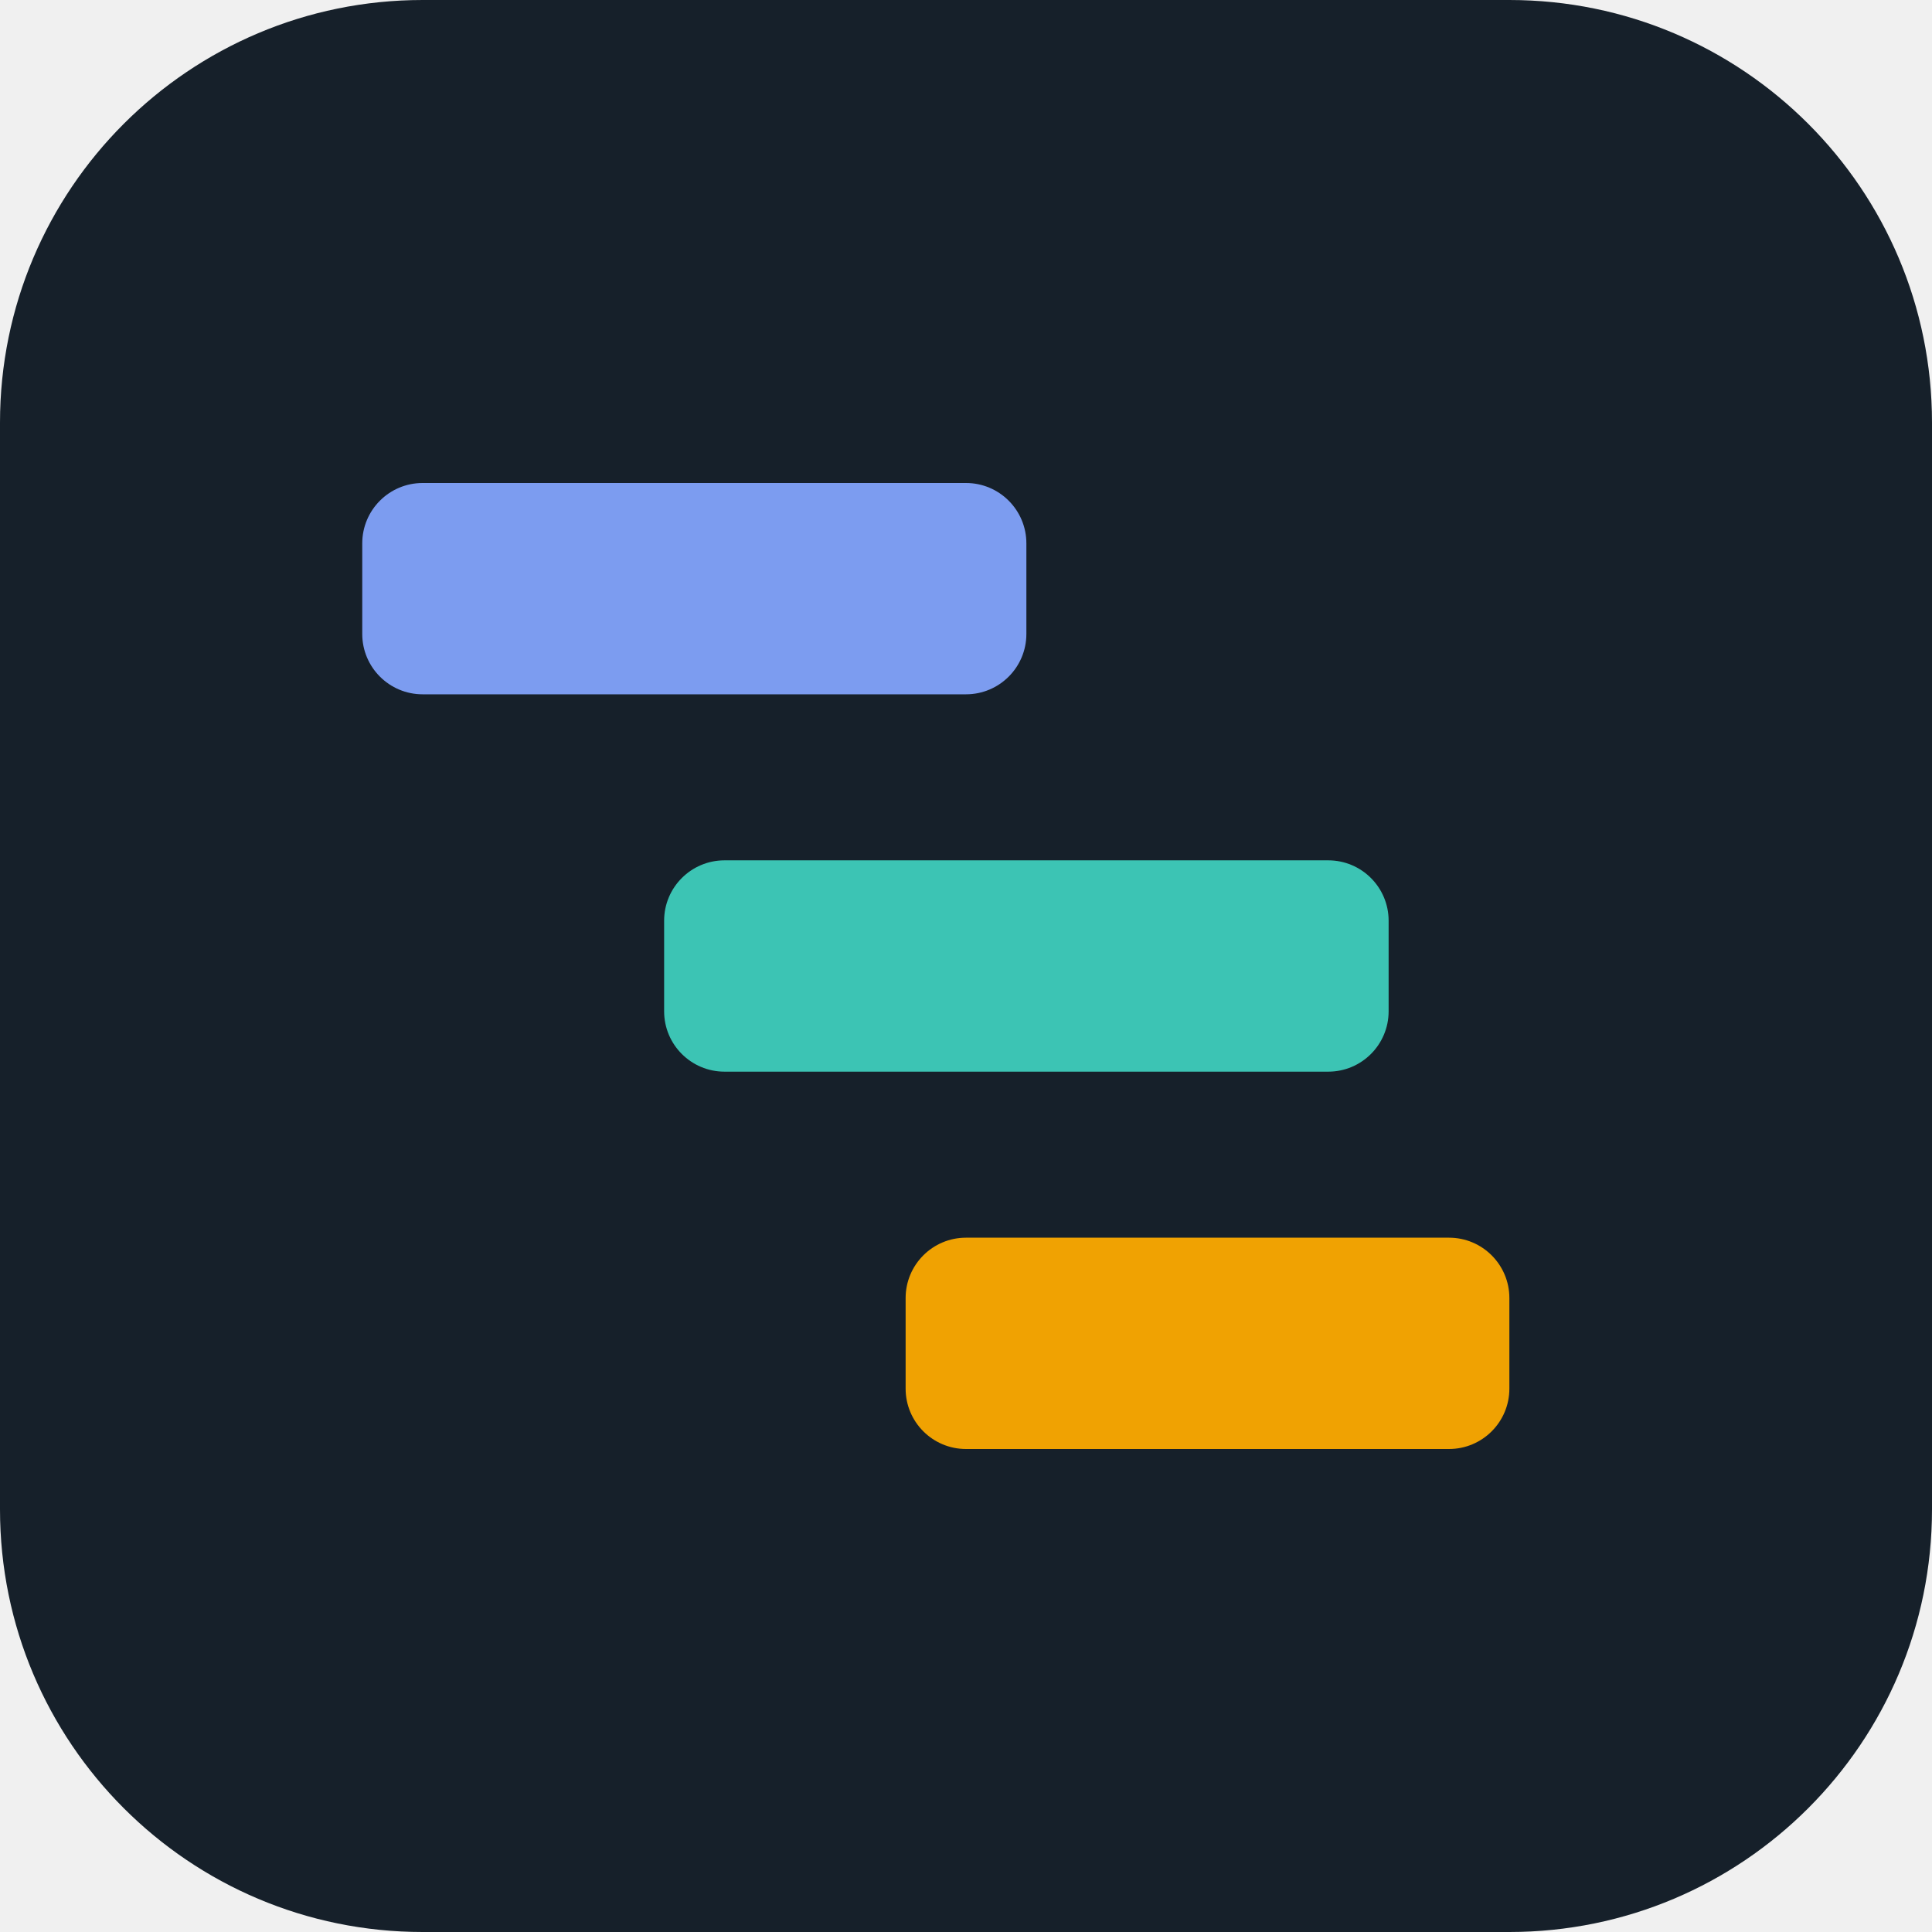
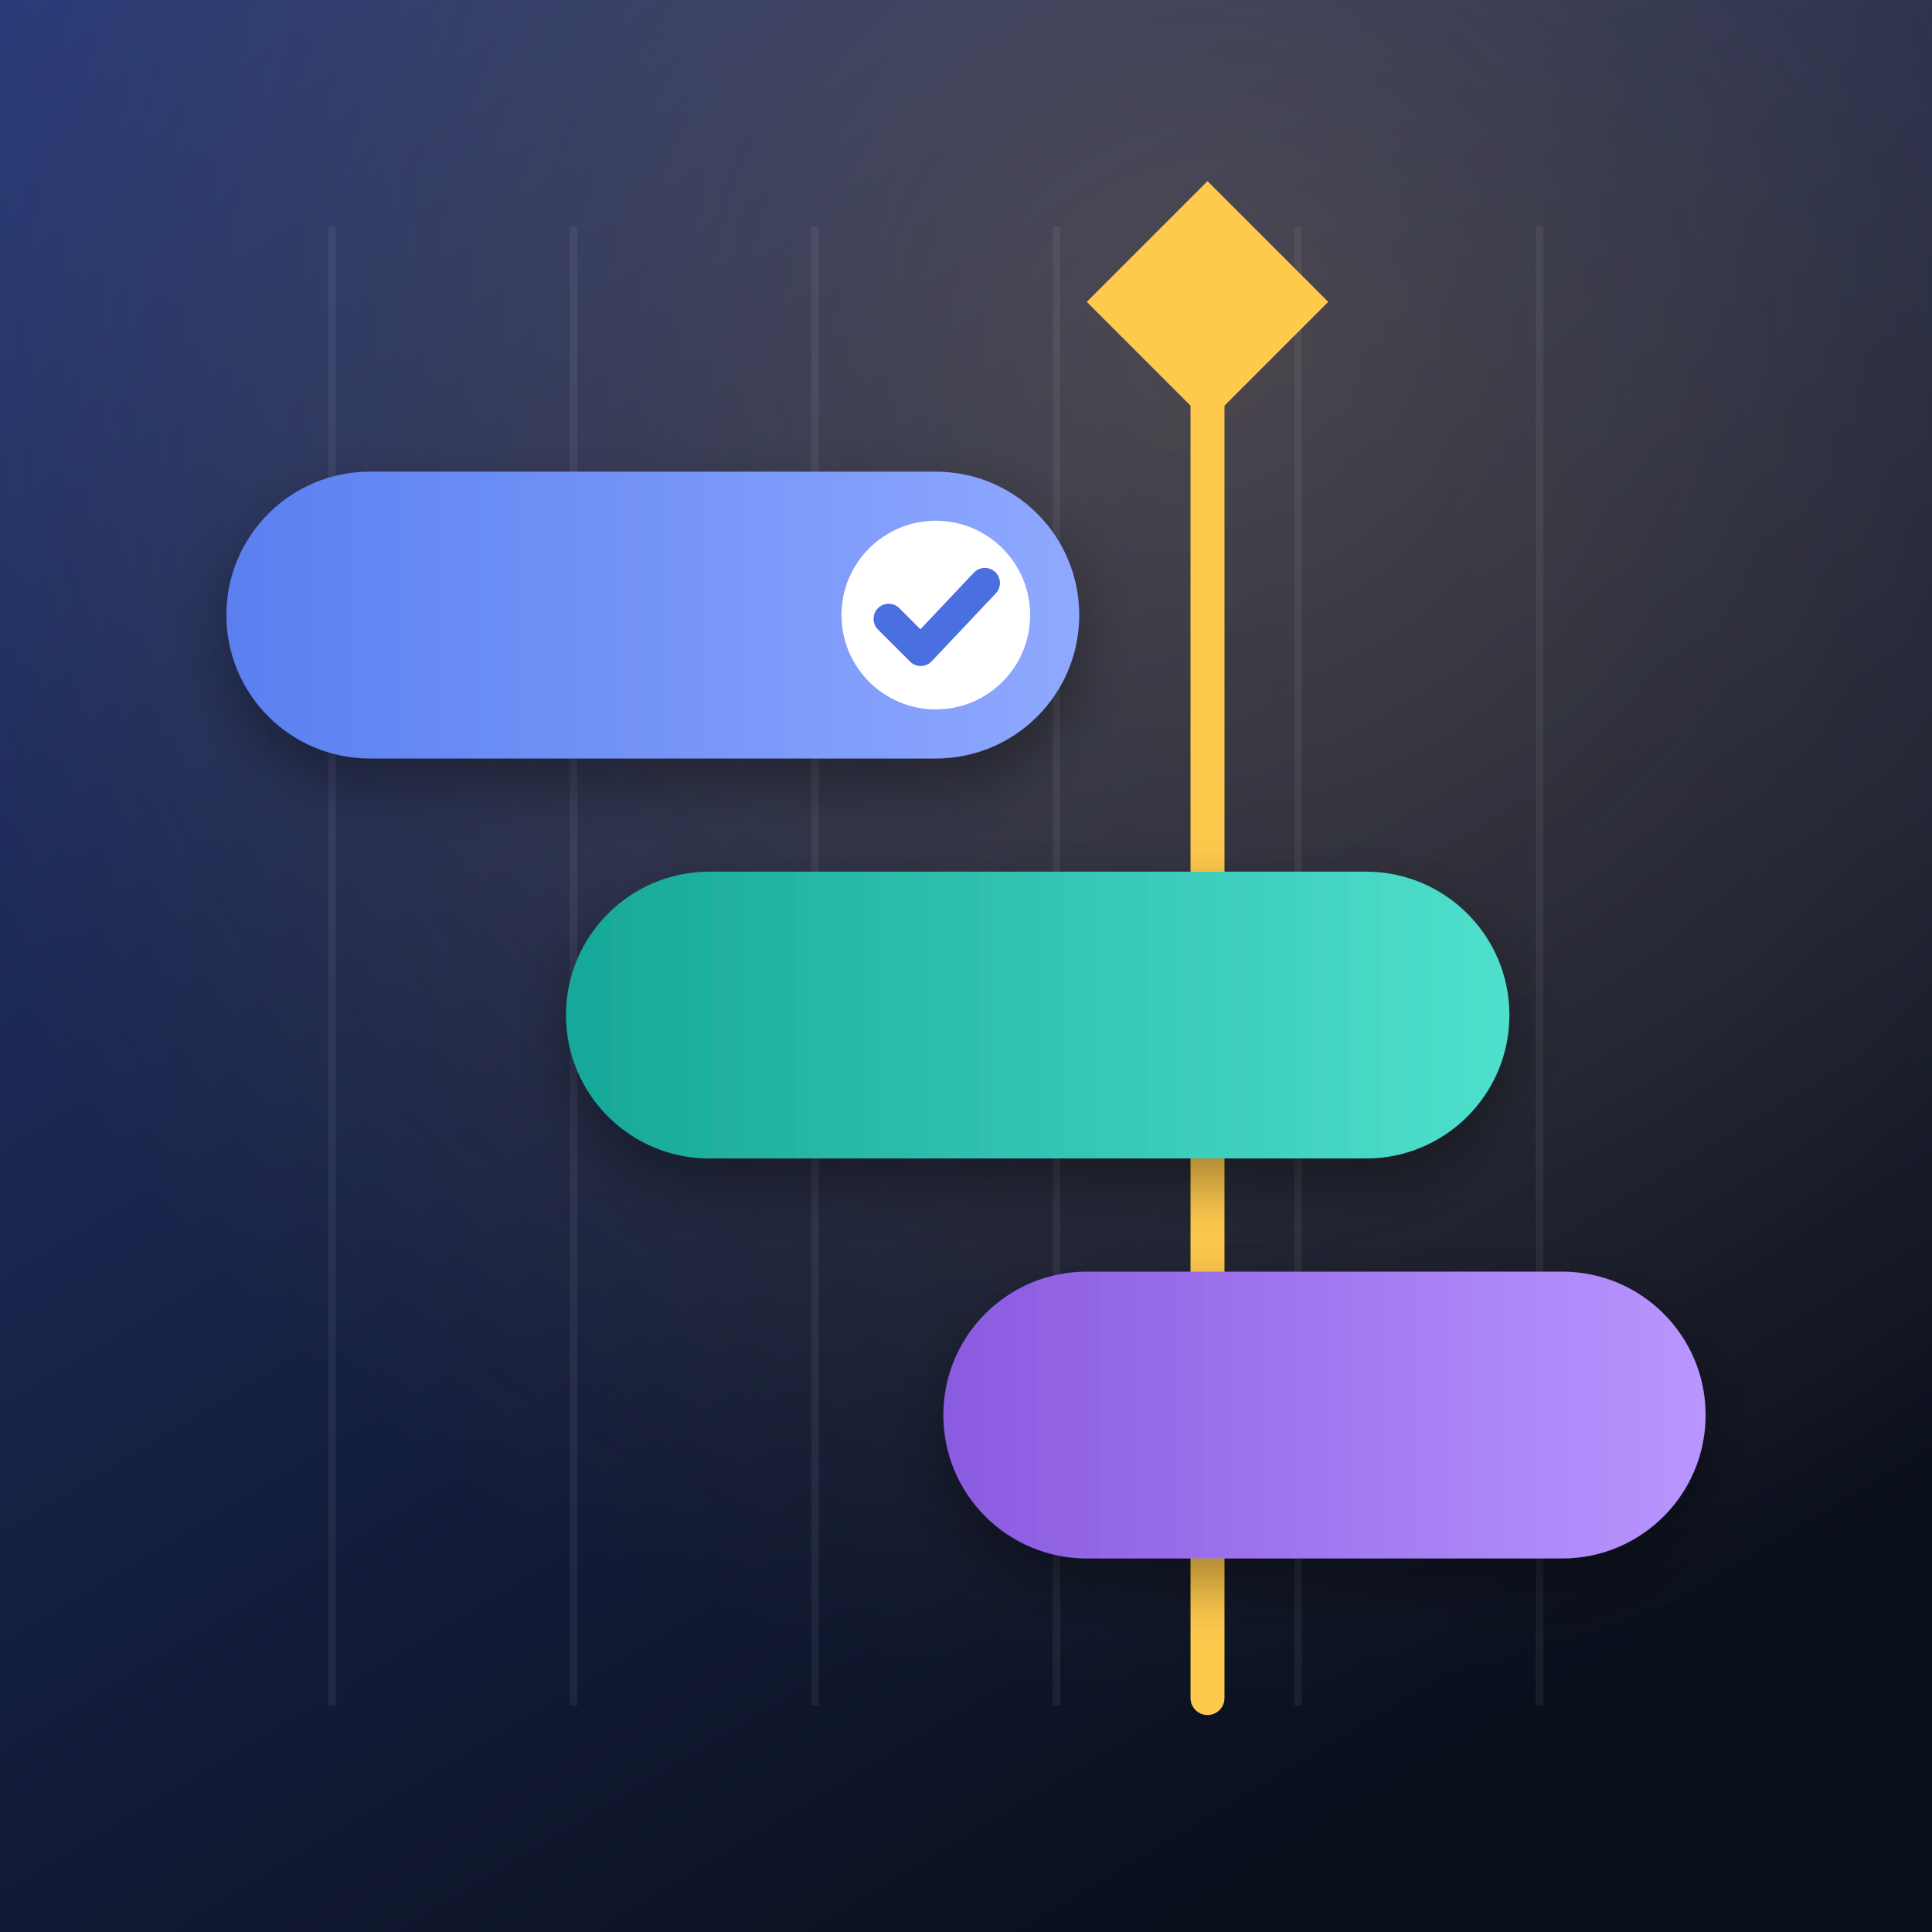
- <svg xmlns="http://www.w3.org/2000/svg" viewBox="0 0 64 64">
-   <rect width="64" height="64" rx="14" fill="#16202a" />
-   <rect x="12" y="16" width="22" height="7" rx="2" fill="#7c9cf0" />
-   <rect x="22" y="28.5" width="24" height="7" rx="2" fill="#3cc4b4" />
-   <rect x="30" y="41" width="20" height="7" rx="2" fill="#f0a202" />
+ <svg xmlns="http://www.w3.org/2000/svg" viewBox="0 0 1024 1024">
+   <defs>
+     <linearGradient id="bg" x1="0" y1="0" x2="0.6" y2="1">
+       <stop offset="0" stop-color="#26397a" />
+       <stop offset="1" stop-color="#0a0f1c" />
+     </linearGradient>
+     <radialGradient id="halo" cx="0.62" cy="0.18" r="0.7">
+       <stop offset="0" stop-color="#f5b53a" stop-opacity="0.22" />
+       <stop offset="1" stop-color="#f5b53a" stop-opacity="0" />
+     </radialGradient>
+     <linearGradient id="b1" x1="0" x2="1">
+       <stop offset="0" stop-color="#5b7ff0" />
+       <stop offset="1" stop-color="#8fa9ff" />
+     </linearGradient>
+     <linearGradient id="b2" x1="0" x2="1">
+       <stop offset="0" stop-color="#17a898" />
+       <stop offset="1" stop-color="#4fe0cc" />
+     </linearGradient>
+     <linearGradient id="b3" x1="0" x2="1">
+       <stop offset="0" stop-color="#8a5ae0" />
+       <stop offset="1" stop-color="#b996ff" />
+     </linearGradient>
+     <filter id="glow" x="-50%" y="-50%" width="200%" height="200%">
+       <feGaussianBlur stdDeviation="14" />
+     </filter>
+     <filter id="shadow" x="-20%" y="-40%" width="140%" height="200%">
+       <feDropShadow dx="0" dy="14" stdDeviation="16" flood-color="#000" flood-opacity="0.35" />
+     </filter>
+   </defs>
+   <rect width="1024" height="1024" fill="url(#bg)" />
+   <rect width="1024" height="1024" fill="url(#halo)" />
+   <g stroke="#ffffff" stroke-opacity="0.06" stroke-width="4">
+     <path d="M176 120V904M304 120V904M432 120V904M560 120V904M688 120V904M816 120V904" />
+   </g>
+   <g>
+     <path d="M640 190V900" stroke="#f5b53a" stroke-width="30" stroke-linecap="round" filter="url(#glow)" opacity="0.8" />
+     <path d="M640 190V900" stroke="#ffc94d" stroke-width="18" stroke-linecap="round" />
+     <path d="M640 96l64 64-64 64-64-64z" fill="#ffc94d" />
+   </g>
+   <g filter="url(#shadow)">
+     <rect x="120" y="250" width="452" height="152" rx="76" fill="url(#b1)" />
+     <rect x="300" y="462" width="500" height="152" rx="76" fill="url(#b2)" />
+     <rect x="500" y="674" width="404" height="152" rx="76" fill="url(#b3)" />
+   </g>
+   <circle cx="496" cy="326" r="50" fill="#ffffff" />
+   <path d="M471 328l17 17 34-36" fill="none" stroke="#4a6fe0" stroke-width="16" stroke-linecap="round" stroke-linejoin="round" />
</svg>
